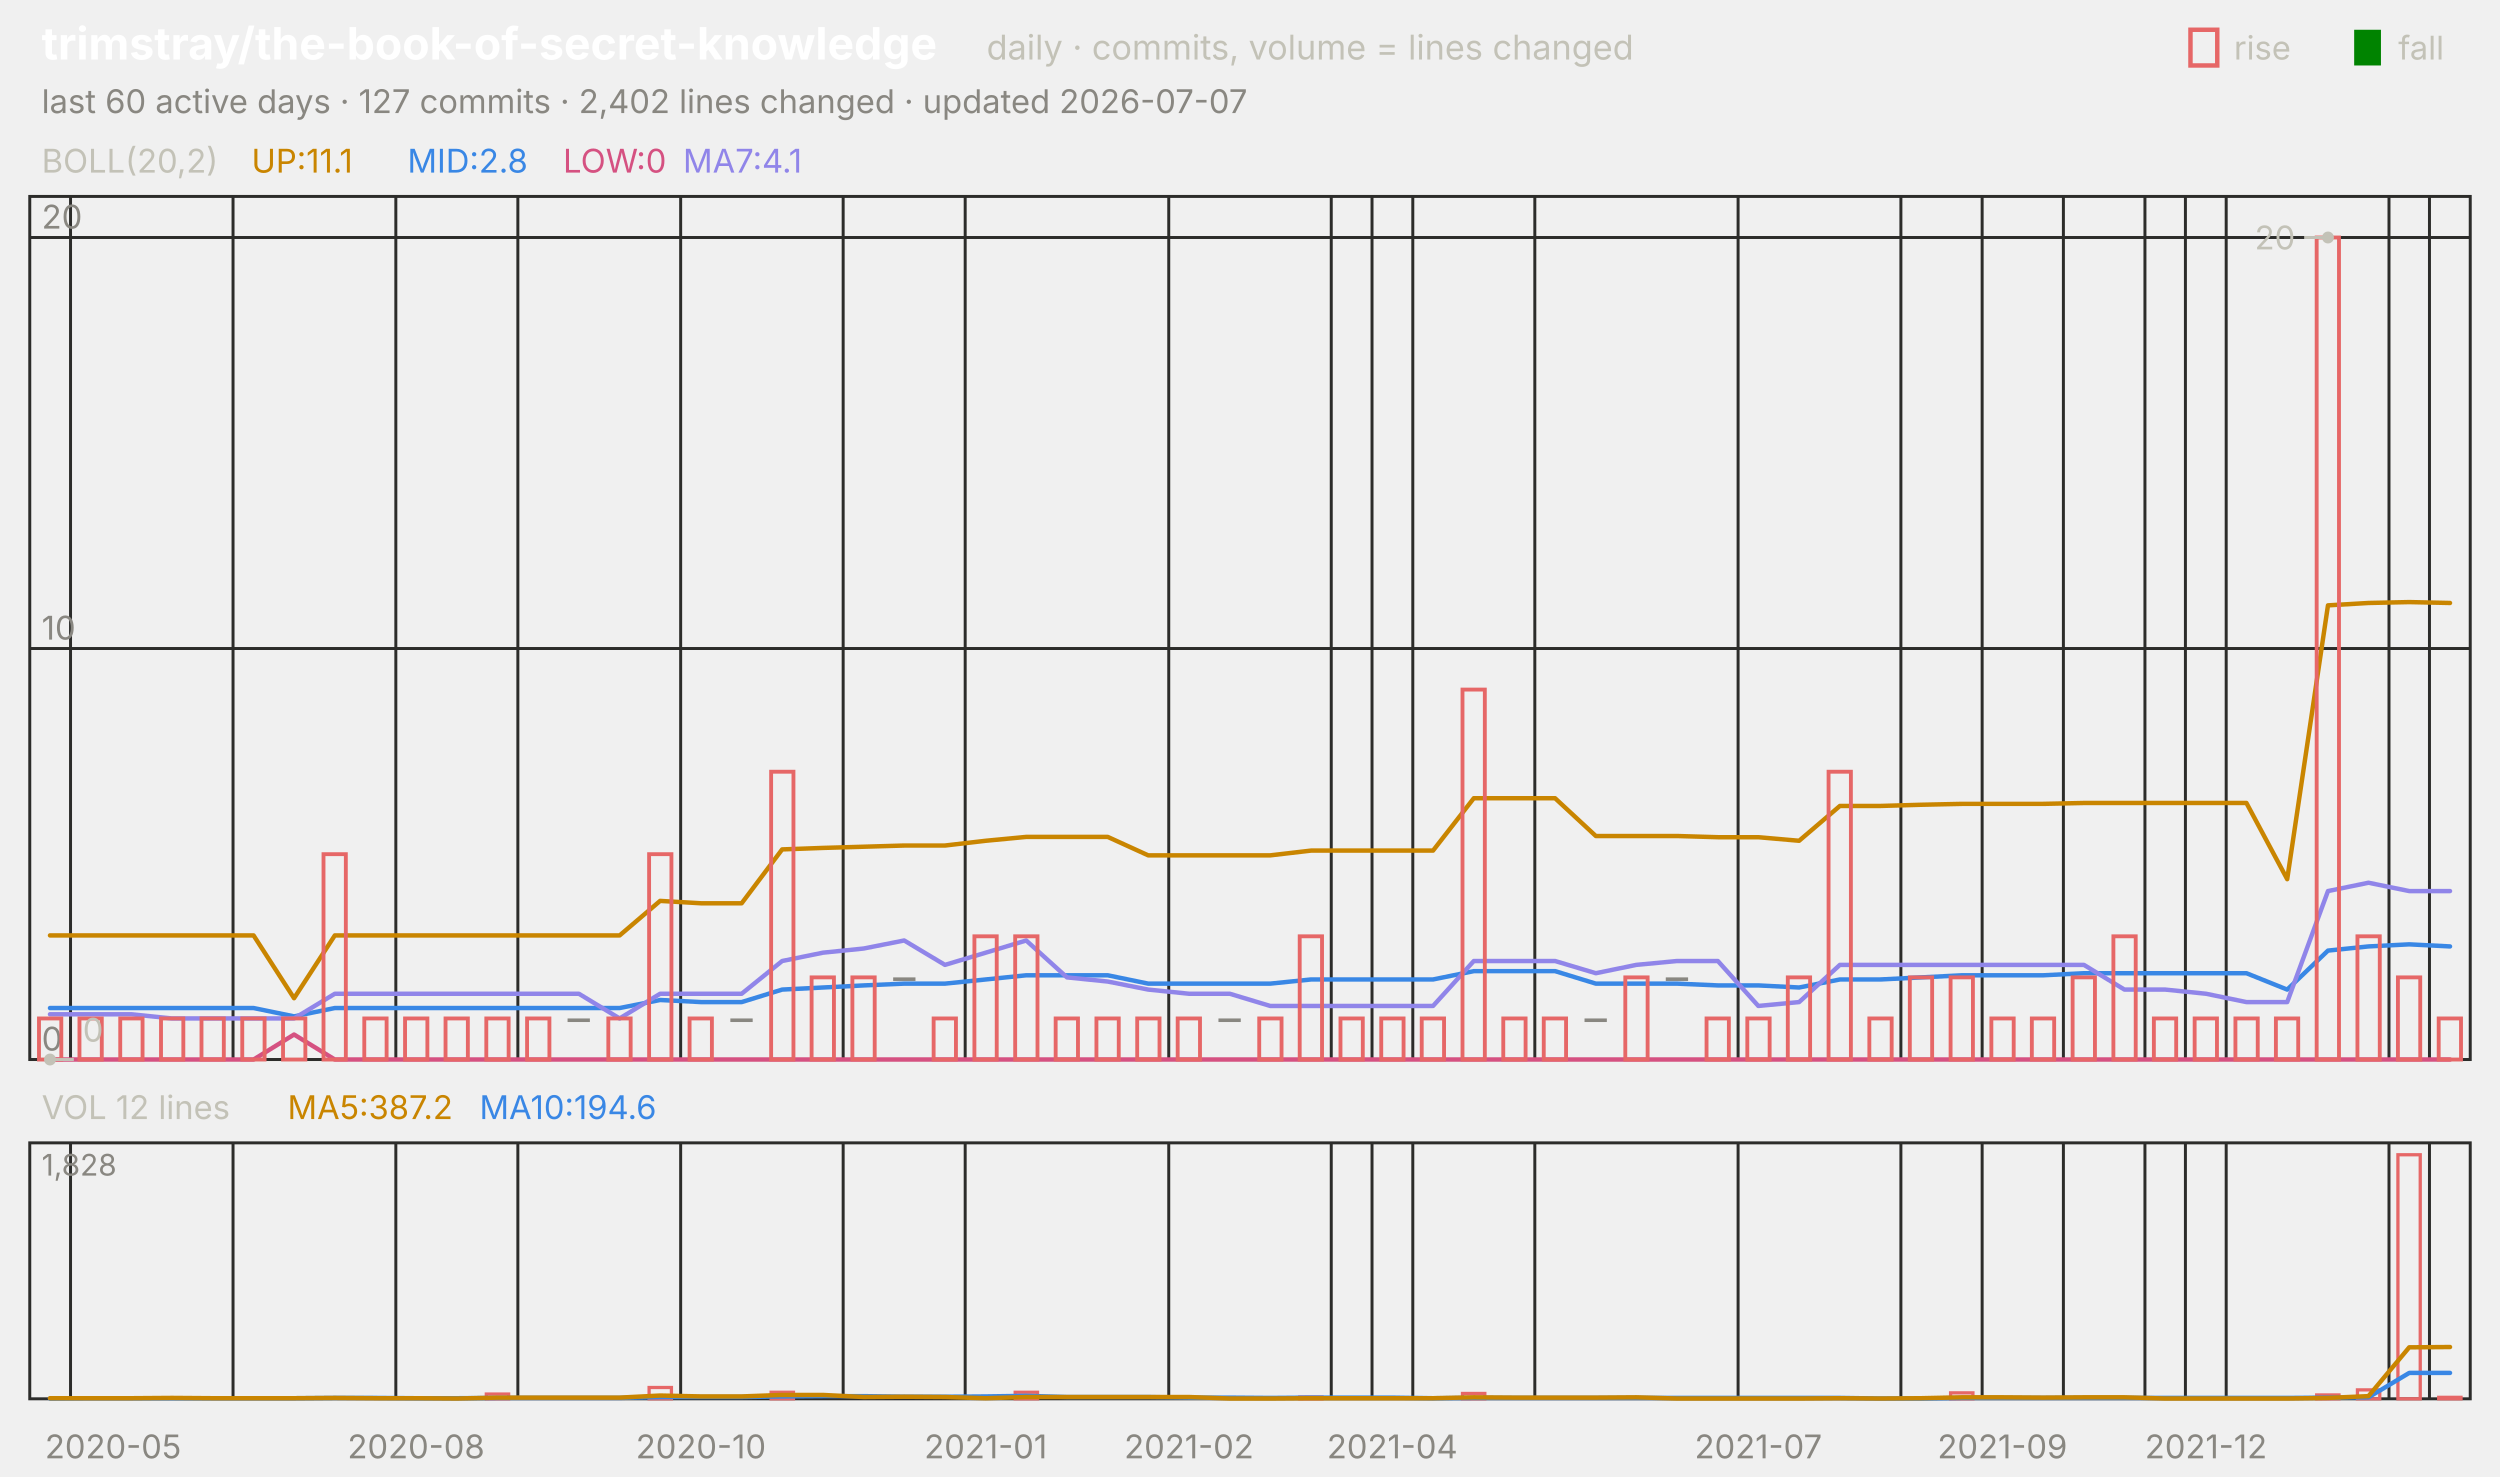
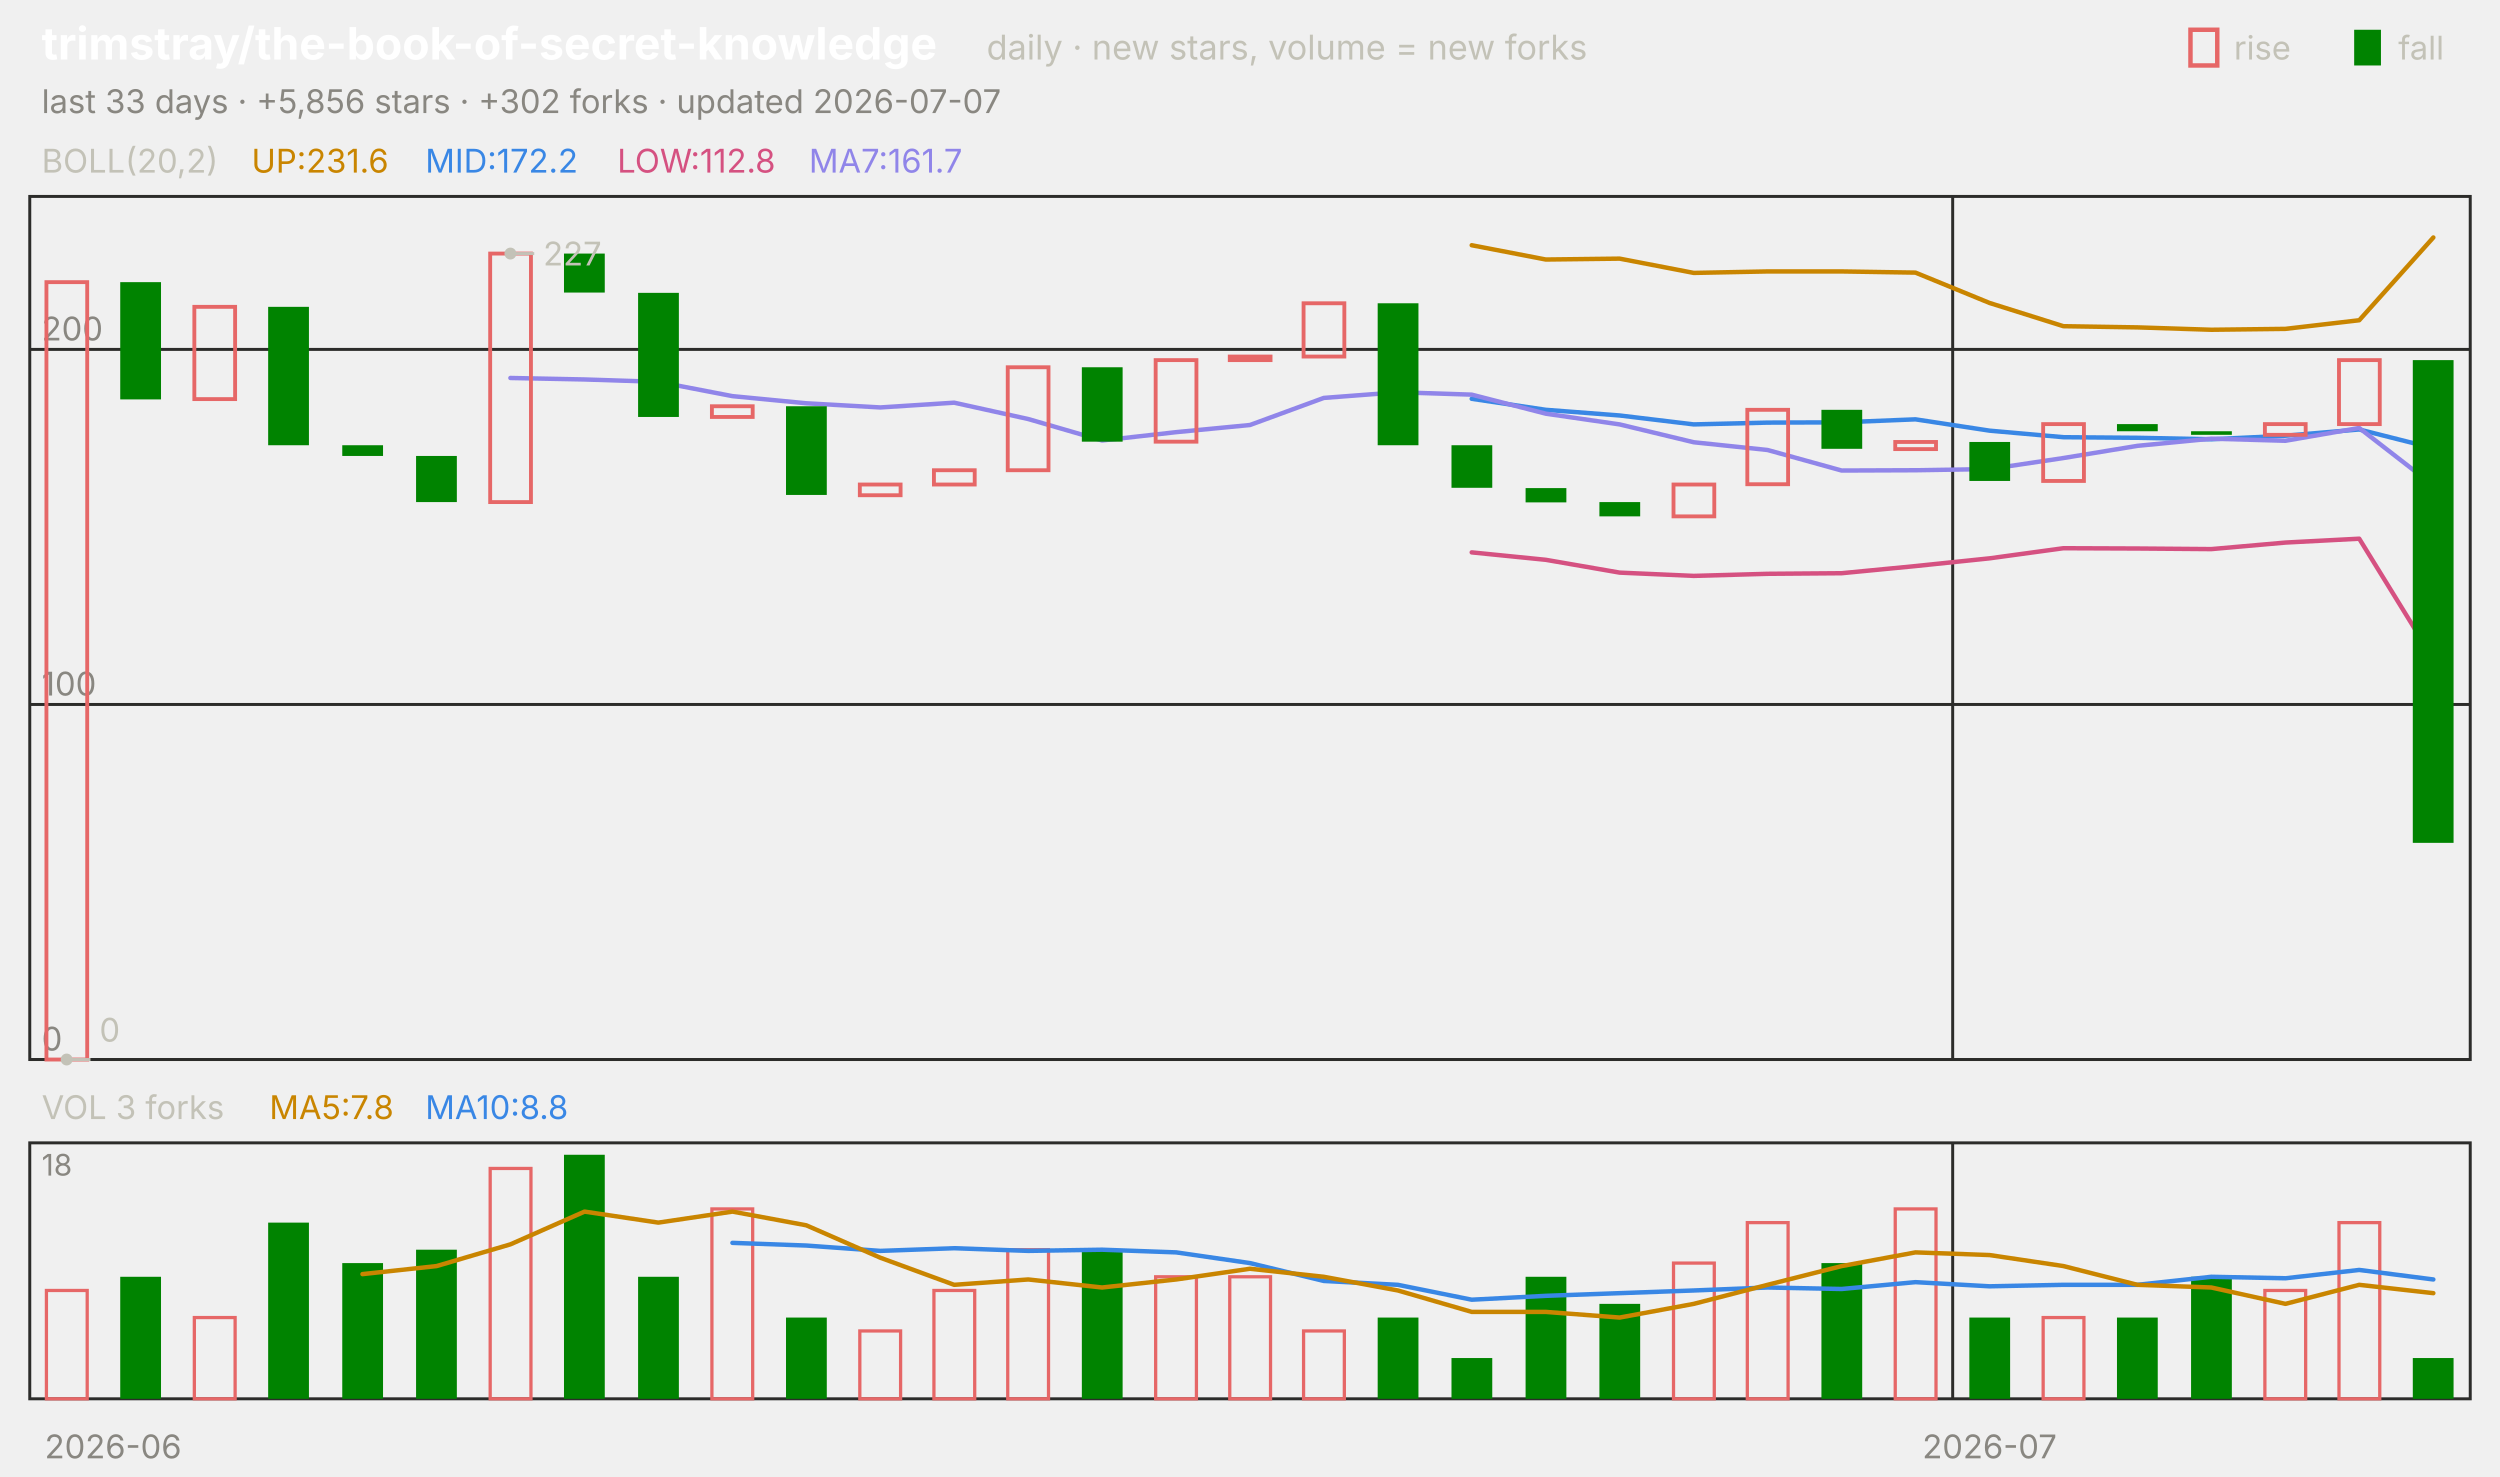
<svg xmlns="http://www.w3.org/2000/svg" viewBox="0 0 840 496" width="840" height="496" font-family="-apple-system,'Segoe UI',system-ui,sans-serif" role="img" aria-label="trimstray/the-book-of-secret-knowledge candlestick chart">
  <text x="14.0" y="20.0" font-size="15" fill="#ffffff" font-weight="650">trimstray/the-book-of-secret-knowledge</text>
-   <text x="331.5" y="20.0" font-size="11.5" fill="#c3c2b7">daily · commits, volume = lines changed</text>
+   <text x="331.5" y="20.0" font-size="11.5" fill="#c3c2b7">daily · new stars, volume = new forks</text>
  <text x="805.8" y="20.0" font-size="11.0" fill="#c3c2b7">fall</text>
  <rect x="791" y="10" width="9" height="12" fill="#008300" />
  <text x="750.6" y="20.0" font-size="11.0" fill="#c3c2b7">rise</text>
  <rect x="736" y="10" width="9" height="12" fill="none" stroke="#e66767" stroke-width="1.5" />
-   <text x="14.0" y="38.0" font-size="11.0" fill="#898781">last 60 active days · 127 commits · 2,402 lines changed · updated 2026-07-07</text>
+   <text x="14.0" y="38.0" font-size="11.0" fill="#898781">last 33 days · +5,856 stars · +302 forks · updated 2026-07-07</text>
  <rect x="10" y="66" width="820" height="290" fill="none" stroke="#2c2c2a" />
  <rect x="10" y="384" width="820" height="86" fill="none" stroke="#2c2c2a" />
-   <text x="38.0" y="490.0" font-size="11.0" fill="#898781" text-anchor="middle">2020-05</text>
-   <line x1="23.7" y1="66.0" x2="23.7" y2="356.0" stroke="#2c2c2a" stroke-width="1.0" />
-   <line x1="23.7" y1="384.0" x2="23.7" y2="470.0" stroke="#2c2c2a" stroke-width="1.0" />
-   <line x1="78.3" y1="66.0" x2="78.3" y2="356.0" stroke="#2c2c2a" stroke-width="1.0" />
-   <line x1="78.3" y1="384.0" x2="78.3" y2="470.0" stroke="#2c2c2a" stroke-width="1.0" />
-   <line x1="133.0" y1="66.0" x2="133.0" y2="356.0" stroke="#2c2c2a" stroke-width="1.0" />
-   <line x1="133.0" y1="384.0" x2="133.0" y2="470.0" stroke="#2c2c2a" stroke-width="1.0" />
-   <text x="139.8" y="490.0" font-size="11.0" fill="#898781" text-anchor="middle">2020-08</text>
-   <line x1="174.0" y1="66.0" x2="174.0" y2="356.0" stroke="#2c2c2a" stroke-width="1.0" />
-   <line x1="174.0" y1="384.0" x2="174.0" y2="470.0" stroke="#2c2c2a" stroke-width="1.0" />
-   <line x1="228.7" y1="66.0" x2="228.7" y2="356.0" stroke="#2c2c2a" stroke-width="1.0" />
-   <line x1="228.7" y1="384.0" x2="228.7" y2="470.0" stroke="#2c2c2a" stroke-width="1.0" />
-   <text x="235.5" y="490.0" font-size="11.0" fill="#898781" text-anchor="middle">2020-10</text>
-   <line x1="283.3" y1="66.0" x2="283.3" y2="356.0" stroke="#2c2c2a" stroke-width="1.0" />
-   <line x1="283.3" y1="384.0" x2="283.3" y2="470.0" stroke="#2c2c2a" stroke-width="1.0" />
-   <line x1="324.3" y1="66.0" x2="324.3" y2="356.0" stroke="#2c2c2a" stroke-width="1.0" />
-   <line x1="324.3" y1="384.0" x2="324.3" y2="470.0" stroke="#2c2c2a" stroke-width="1.0" />
-   <text x="331.2" y="490.0" font-size="11.0" fill="#898781" text-anchor="middle">2021-01</text>
-   <line x1="392.7" y1="66.0" x2="392.7" y2="356.0" stroke="#2c2c2a" stroke-width="1.0" />
-   <line x1="392.7" y1="384.0" x2="392.7" y2="470.0" stroke="#2c2c2a" stroke-width="1.0" />
-   <text x="399.5" y="490.0" font-size="11.0" fill="#898781" text-anchor="middle">2021-02</text>
-   <line x1="447.3" y1="66.0" x2="447.3" y2="356.0" stroke="#2c2c2a" stroke-width="1.0" />
-   <line x1="447.3" y1="384.0" x2="447.3" y2="470.0" stroke="#2c2c2a" stroke-width="1.0" />
-   <line x1="461.0" y1="66.0" x2="461.0" y2="356.0" stroke="#2c2c2a" stroke-width="1.0" />
-   <line x1="461.0" y1="384.0" x2="461.0" y2="470.0" stroke="#2c2c2a" stroke-width="1.0" />
-   <text x="467.8" y="490.0" font-size="11.0" fill="#898781" text-anchor="middle">2021-04</text>
-   <line x1="474.7" y1="66.0" x2="474.7" y2="356.0" stroke="#2c2c2a" stroke-width="1.0" />
-   <line x1="474.7" y1="384.0" x2="474.7" y2="470.0" stroke="#2c2c2a" stroke-width="1.0" />
-   <line x1="515.7" y1="66.0" x2="515.7" y2="356.0" stroke="#2c2c2a" stroke-width="1.0" />
-   <line x1="515.7" y1="384.0" x2="515.7" y2="470.0" stroke="#2c2c2a" stroke-width="1.0" />
-   <line x1="584.0" y1="66.0" x2="584.0" y2="356.0" stroke="#2c2c2a" stroke-width="1.0" />
-   <line x1="584.0" y1="384.0" x2="584.0" y2="470.0" stroke="#2c2c2a" stroke-width="1.0" />
-   <text x="590.8" y="490.0" font-size="11.0" fill="#898781" text-anchor="middle">2021-07</text>
-   <line x1="638.7" y1="66.0" x2="638.7" y2="356.0" stroke="#2c2c2a" stroke-width="1.0" />
-   <line x1="638.7" y1="384.0" x2="638.7" y2="470.0" stroke="#2c2c2a" stroke-width="1.0" />
-   <line x1="666.0" y1="66.0" x2="666.0" y2="356.0" stroke="#2c2c2a" stroke-width="1.0" />
-   <line x1="666.0" y1="384.0" x2="666.0" y2="470.0" stroke="#2c2c2a" stroke-width="1.0" />
-   <text x="672.8" y="490.0" font-size="11.0" fill="#898781" text-anchor="middle">2021-09</text>
-   <line x1="693.3" y1="66.0" x2="693.3" y2="356.0" stroke="#2c2c2a" stroke-width="1.0" />
-   <line x1="693.3" y1="384.0" x2="693.3" y2="470.0" stroke="#2c2c2a" stroke-width="1.0" />
-   <line x1="720.7" y1="66.0" x2="720.7" y2="356.0" stroke="#2c2c2a" stroke-width="1.0" />
-   <line x1="720.7" y1="384.0" x2="720.7" y2="470.0" stroke="#2c2c2a" stroke-width="1.0" />
-   <line x1="734.3" y1="66.0" x2="734.3" y2="356.0" stroke="#2c2c2a" stroke-width="1.0" />
-   <line x1="734.3" y1="384.0" x2="734.3" y2="470.0" stroke="#2c2c2a" stroke-width="1.0" />
-   <text x="741.2" y="490.0" font-size="11.0" fill="#898781" text-anchor="middle">2021-12</text>
-   <line x1="748.0" y1="66.0" x2="748.0" y2="356.0" stroke="#2c2c2a" stroke-width="1.0" />
-   <line x1="748.0" y1="384.0" x2="748.0" y2="470.0" stroke="#2c2c2a" stroke-width="1.0" />
-   <line x1="802.7" y1="66.0" x2="802.7" y2="356.0" stroke="#2c2c2a" stroke-width="1.0" />
-   <line x1="802.7" y1="384.0" x2="802.7" y2="470.0" stroke="#2c2c2a" stroke-width="1.0" />
-   <line x1="816.3" y1="66.0" x2="816.3" y2="356.0" stroke="#2c2c2a" stroke-width="1.0" />
-   <line x1="816.3" y1="384.0" x2="816.3" y2="470.0" stroke="#2c2c2a" stroke-width="1.0" />
+   <text x="38.0" y="490.0" font-size="11.0" fill="#898781" text-anchor="middle">2026-06</text>
+   <line x1="656.1" y1="66.0" x2="656.1" y2="356.0" stroke="#2c2c2a" stroke-width="1.0" />
+   <line x1="656.1" y1="384.0" x2="656.1" y2="470.0" stroke="#2c2c2a" stroke-width="1.0" />
+   <text x="668.5" y="490.0" font-size="11.0" fill="#898781" text-anchor="middle">2026-07</text>
  <text x="14.0" y="58.0" font-size="11.0" fill="#c3c2b7">BOLL(20,2)</text>
-   <text x="84.5" y="58.0" font-size="11.0" fill="#c98500">UP:11.1</text>
-   <text x="136.9" y="58.0" font-size="11.0" fill="#3987e5">MID:2.8</text>
-   <text x="189.2" y="58.0" font-size="11.0" fill="#d55181">LOW:0</text>
-   <text x="229.5" y="58.0" font-size="11.0" fill="#9085e9">MA7:4.1</text>
+   <text x="84.5" y="58.0" font-size="11.0" fill="#c98500">UP:231.6</text>
+   <text x="142.9" y="58.0" font-size="11.0" fill="#3987e5">MID:172.2</text>
+   <text x="207.4" y="58.0" font-size="11.0" fill="#d55181">LOW:112.8</text>
+   <text x="271.8" y="58.0" font-size="11.0" fill="#9085e9">MA7:161.7</text>
  <line x1="10.0" y1="356.0" x2="830.0" y2="356.0" stroke="#2c2c2a" stroke-width="1.0" />
  <text x="14.0" y="353.0" font-size="11.0" fill="#898781">0</text>
-   <line x1="10.0" y1="217.9" x2="830.0" y2="217.9" stroke="#2c2c2a" stroke-width="1.0" />
-   <text x="14.0" y="214.9" font-size="11.0" fill="#898781">10</text>
-   <line x1="10.0" y1="79.8" x2="830.0" y2="79.8" stroke="#2c2c2a" stroke-width="1.0" />
-   <text x="14.0" y="76.8" font-size="11.0" fill="#898781">20</text>
-   <polyline points="16.8,314.3 30.5,314.3 44.2,314.3 57.8,314.3 71.5,314.3 85.2,314.3 98.8,335.4 112.5,314.3 126.2,314.3 139.8,314.3 153.5,314.3 167.2,314.3 180.8,314.3 194.5,314.3 208.2,314.3 221.8,302.7 235.5,303.5 249.2,303.5 262.8,285.4 276.5,284.9 290.2,284.5 303.8,284.1 317.5,284.1 331.2,282.5 344.8,281.2 358.5,281.2 372.2,281.2 385.8,287.4 399.5,287.4 413.2,287.4 426.8,287.4 440.5,285.8 454.2,285.8 467.8,285.8 481.5,285.8 495.2,268.2 508.8,268.2 522.5,268.2 536.2,280.9 549.8,280.9 563.5,280.9 577.2,281.3 590.8,281.3 604.5,282.5 618.2,270.8 631.8,270.8 645.5,270.4 659.2,270.1 672.8,270.1 686.5,270.1 700.2,269.8 713.8,269.8 727.5,269.8 741.2,269.8 754.8,269.8 768.5,295.4 782.2,203.4 795.8,202.6 809.5,202.3 823.2,202.6" fill="none" stroke="#c98500" stroke-width="1.5" stroke-linejoin="round" stroke-linecap="round" />
-   <polyline points="16.8,338.7 30.5,338.7 44.2,338.7 57.8,338.7 71.5,338.7 85.2,338.7 98.8,341.5 112.5,338.7 126.2,338.7 139.8,338.7 153.5,338.7 167.2,338.7 180.8,338.7 194.5,338.7 208.2,338.7 221.8,336.0 235.5,336.7 249.2,336.7 262.8,332.5 276.5,331.8 290.2,331.1 303.8,330.5 317.5,330.5 331.2,329.1 344.8,327.7 358.5,327.7 372.2,327.7 385.8,330.5 399.5,330.5 413.2,330.5 426.8,330.5 440.5,329.1 454.2,329.1 467.8,329.1 481.5,329.1 495.2,326.3 508.8,326.3 522.5,326.3 536.2,330.5 549.8,330.5 563.5,330.5 577.2,331.1 590.8,331.1 604.5,331.8 618.2,329.1 631.8,329.1 645.5,328.4 659.2,327.7 672.8,327.7 686.5,327.7 700.2,327.0 713.8,327.0 727.5,327.0 741.2,327.0 754.8,327.0 768.5,332.5 782.2,319.4 795.8,318.0 809.5,317.3 823.2,318.0" fill="none" stroke="#3987e5" stroke-width="1.5" stroke-linejoin="round" stroke-linecap="round" />
-   <polyline points="16.8,356.0 30.5,356.0 44.2,356.0 57.8,356.0 71.5,356.0 85.2,356.0 98.8,347.6 112.5,356.0 126.2,356.0 139.8,356.0 153.5,356.0 167.2,356.0 180.8,356.0 194.5,356.0 208.2,356.0 221.8,356.0 235.5,356.0 249.2,356.0 262.8,356.0 276.5,356.0 290.2,356.0 303.8,356.0 317.5,356.0 331.2,356.0 344.8,356.0 358.5,356.0 372.2,356.0 385.8,356.0 399.5,356.0 413.2,356.0 426.8,356.0 440.5,356.0 454.2,356.0 467.8,356.0 481.5,356.0 495.2,356.0 508.8,356.0 522.5,356.0 536.2,356.0 549.8,356.0 563.5,356.0 577.2,356.0 590.8,356.0 604.5,356.0 618.2,356.0 631.8,356.0 645.5,356.0 659.2,356.0 672.8,356.0 686.5,356.0 700.2,356.0 713.8,356.0 727.5,356.0 741.2,356.0 754.8,356.0 768.5,356.0 782.2,356.0 795.8,356.0 809.5,356.0 823.2,356.0" fill="none" stroke="#d55181" stroke-width="1.5" stroke-linejoin="round" stroke-linecap="round" />
-   <polyline points="16.8,340.8 30.5,340.8 44.2,340.8 57.8,342.2 71.5,342.2 85.2,342.2 98.8,342.2 112.5,333.9 126.2,333.9 139.8,333.9 153.5,333.9 167.2,333.9 180.8,333.9 194.5,333.9 208.2,342.2 221.8,333.9 235.5,333.9 249.2,333.9 262.8,322.9 276.5,320.1 290.2,318.7 303.8,316.0 317.5,324.2 331.2,320.1 344.8,316.0 358.5,328.4 372.2,329.8 385.8,332.5 399.5,333.9 413.2,333.9 426.8,338.0 440.5,338.0 454.2,338.0 467.8,338.0 481.5,338.0 495.2,322.9 508.8,322.9 522.5,322.9 536.2,327.0 549.8,324.2 563.5,322.9 577.2,322.9 590.8,338.0 604.5,336.7 618.2,324.2 631.8,324.2 645.5,324.2 659.2,324.2 672.8,324.2 686.5,324.2 700.2,324.2 713.8,332.5 727.5,332.5 741.2,333.9 754.8,336.7 768.5,336.7 782.2,299.4 795.8,296.6 809.5,299.4 823.2,299.4" fill="none" stroke="#9085e9" stroke-width="1.5" stroke-linejoin="round" stroke-linecap="round" />
-   <rect x="13.1" y="342.2" width="7.5" height="13.8" fill="none" stroke="#e66767" stroke-width="1.3" />
-   <rect x="26.7" y="342.2" width="7.5" height="13.8" fill="none" stroke="#e66767" stroke-width="1.3" />
-   <rect x="40.4" y="342.2" width="7.5" height="13.8" fill="none" stroke="#e66767" stroke-width="1.3" />
-   <rect x="54.1" y="342.2" width="7.5" height="13.8" fill="none" stroke="#e66767" stroke-width="1.3" />
-   <rect x="67.7" y="342.2" width="7.5" height="13.8" fill="none" stroke="#e66767" stroke-width="1.3" />
-   <rect x="81.4" y="342.2" width="7.5" height="13.8" fill="none" stroke="#e66767" stroke-width="1.3" />
-   <rect x="95.1" y="342.2" width="7.5" height="13.8" fill="none" stroke="#e66767" stroke-width="1.3" />
-   <rect x="108.7" y="287.0" width="7.5" height="69.0" fill="none" stroke="#e66767" stroke-width="1.3" />
-   <rect x="122.4" y="342.2" width="7.5" height="13.8" fill="none" stroke="#e66767" stroke-width="1.3" />
-   <rect x="136.1" y="342.2" width="7.5" height="13.8" fill="none" stroke="#e66767" stroke-width="1.3" />
-   <rect x="149.7" y="342.2" width="7.5" height="13.8" fill="none" stroke="#e66767" stroke-width="1.3" />
-   <rect x="163.4" y="342.2" width="7.5" height="13.8" fill="none" stroke="#e66767" stroke-width="1.3" />
-   <rect x="177.1" y="342.2" width="7.5" height="13.8" fill="none" stroke="#e66767" stroke-width="1.3" />
-   <rect x="190.7" y="342.2" width="7.5" height="1.2" fill="#898781" />
-   <rect x="204.4" y="342.2" width="7.5" height="13.8" fill="none" stroke="#e66767" stroke-width="1.3" />
-   <rect x="218.1" y="287.0" width="7.5" height="69.0" fill="none" stroke="#e66767" stroke-width="1.3" />
-   <rect x="231.7" y="342.2" width="7.5" height="13.8" fill="none" stroke="#e66767" stroke-width="1.3" />
-   <rect x="245.4" y="342.2" width="7.5" height="1.2" fill="#898781" />
-   <rect x="259.1" y="259.3" width="7.5" height="96.7" fill="none" stroke="#e66767" stroke-width="1.3" />
-   <rect x="272.7" y="328.4" width="7.5" height="27.6" fill="none" stroke="#e66767" stroke-width="1.3" />
-   <rect x="286.4" y="328.4" width="7.5" height="27.6" fill="none" stroke="#e66767" stroke-width="1.3" />
-   <rect x="300.1" y="328.4" width="7.5" height="1.2" fill="#898781" />
-   <rect x="313.7" y="342.2" width="7.5" height="13.8" fill="none" stroke="#e66767" stroke-width="1.3" />
-   <rect x="327.4" y="314.6" width="7.5" height="41.4" fill="none" stroke="#e66767" stroke-width="1.3" />
-   <rect x="341.1" y="314.6" width="7.5" height="41.4" fill="none" stroke="#e66767" stroke-width="1.3" />
-   <rect x="354.7" y="342.2" width="7.5" height="13.8" fill="none" stroke="#e66767" stroke-width="1.3" />
-   <rect x="368.4" y="342.2" width="7.5" height="13.8" fill="none" stroke="#e66767" stroke-width="1.3" />
-   <rect x="382.1" y="342.2" width="7.5" height="13.8" fill="none" stroke="#e66767" stroke-width="1.3" />
-   <rect x="395.7" y="342.2" width="7.5" height="13.8" fill="none" stroke="#e66767" stroke-width="1.3" />
-   <rect x="409.4" y="342.2" width="7.5" height="1.2" fill="#898781" />
-   <rect x="423.1" y="342.2" width="7.5" height="13.8" fill="none" stroke="#e66767" stroke-width="1.3" />
-   <rect x="436.7" y="314.6" width="7.5" height="41.4" fill="none" stroke="#e66767" stroke-width="1.3" />
-   <rect x="450.4" y="342.2" width="7.5" height="13.8" fill="none" stroke="#e66767" stroke-width="1.3" />
-   <rect x="464.1" y="342.2" width="7.5" height="13.8" fill="none" stroke="#e66767" stroke-width="1.3" />
-   <rect x="477.7" y="342.2" width="7.5" height="13.8" fill="none" stroke="#e66767" stroke-width="1.3" />
-   <rect x="491.4" y="231.7" width="7.5" height="124.3" fill="none" stroke="#e66767" stroke-width="1.3" />
-   <rect x="505.1" y="342.2" width="7.5" height="13.8" fill="none" stroke="#e66767" stroke-width="1.3" />
-   <rect x="518.7" y="342.2" width="7.5" height="13.8" fill="none" stroke="#e66767" stroke-width="1.3" />
-   <rect x="532.4" y="342.2" width="7.5" height="1.2" fill="#898781" />
-   <rect x="546.1" y="328.4" width="7.5" height="27.6" fill="none" stroke="#e66767" stroke-width="1.3" />
-   <rect x="559.7" y="328.4" width="7.5" height="1.2" fill="#898781" />
-   <rect x="573.4" y="342.2" width="7.5" height="13.8" fill="none" stroke="#e66767" stroke-width="1.3" />
-   <rect x="587.1" y="342.2" width="7.5" height="13.8" fill="none" stroke="#e66767" stroke-width="1.3" />
-   <rect x="600.7" y="328.4" width="7.5" height="27.6" fill="none" stroke="#e66767" stroke-width="1.3" />
-   <rect x="614.4" y="259.3" width="7.5" height="96.7" fill="none" stroke="#e66767" stroke-width="1.3" />
-   <rect x="628.1" y="342.2" width="7.5" height="13.8" fill="none" stroke="#e66767" stroke-width="1.3" />
-   <rect x="641.7" y="328.4" width="7.5" height="27.6" fill="none" stroke="#e66767" stroke-width="1.3" />
-   <rect x="655.4" y="328.4" width="7.5" height="27.6" fill="none" stroke="#e66767" stroke-width="1.3" />
-   <rect x="669.1" y="342.2" width="7.5" height="13.8" fill="none" stroke="#e66767" stroke-width="1.3" />
-   <rect x="682.7" y="342.2" width="7.5" height="13.8" fill="none" stroke="#e66767" stroke-width="1.3" />
-   <rect x="696.4" y="328.4" width="7.5" height="27.6" fill="none" stroke="#e66767" stroke-width="1.3" />
-   <rect x="710.1" y="314.6" width="7.5" height="41.4" fill="none" stroke="#e66767" stroke-width="1.3" />
-   <rect x="723.7" y="342.2" width="7.5" height="13.8" fill="none" stroke="#e66767" stroke-width="1.3" />
-   <rect x="737.4" y="342.2" width="7.5" height="13.8" fill="none" stroke="#e66767" stroke-width="1.3" />
-   <rect x="751.1" y="342.2" width="7.5" height="13.8" fill="none" stroke="#e66767" stroke-width="1.3" />
-   <rect x="764.7" y="342.2" width="7.5" height="13.8" fill="none" stroke="#e66767" stroke-width="1.3" />
-   <rect x="778.4" y="79.8" width="7.5" height="276.2" fill="none" stroke="#e66767" stroke-width="1.3" />
-   <rect x="792.1" y="314.6" width="7.5" height="41.4" fill="none" stroke="#e66767" stroke-width="1.3" />
-   <rect x="805.7" y="328.4" width="7.5" height="27.6" fill="none" stroke="#e66767" stroke-width="1.3" />
-   <rect x="819.4" y="342.2" width="7.5" height="13.8" fill="none" stroke="#e66767" stroke-width="1.3" />
-   <circle cx="782.2" cy="79.8" r="2" fill="#c3c2b7" />
-   <line x1="782.2" y1="79.8" x2="774.2" y2="79.8" stroke="#c3c2b7" stroke-width="1.0" />
-   <text x="771.2" y="83.8" font-size="11.0" fill="#c3c2b7" text-anchor="end">20</text>
-   <circle cx="16.8" cy="356.0" r="2" fill="#c3c2b7" />
-   <line x1="16.8" y1="356.0" x2="24.8" y2="356.0" stroke="#c3c2b7" stroke-width="1.0" />
-   <text x="27.8" y="350.0" font-size="11.0" fill="#c3c2b7">0</text>
-   <text x="14.0" y="376.0" font-size="11.0" fill="#c3c2b7">VOL 12 lines</text>
-   <text x="96.6" y="376.0" font-size="11.0" fill="#c98500">MA5:387.2</text>
-   <text x="161.1" y="376.0" font-size="11.0" fill="#3987e5">MA10:194.6</text>
-   <text x="14.0" y="395.0" font-size="10" fill="#898781">1,828</text>
-   <rect x="163.4" y="468.4" width="7.5" height="1.6" fill="none" stroke="#e66767" stroke-width="1.1" />
-   <rect x="218.1" y="466.2" width="7.5" height="3.8" fill="none" stroke="#e66767" stroke-width="1.1" />
-   <rect x="259.1" y="467.8" width="7.5" height="2.2" fill="none" stroke="#e66767" stroke-width="1.1" />
-   <rect x="341.1" y="467.8" width="7.5" height="2.2" fill="none" stroke="#e66767" stroke-width="1.1" />
-   <rect x="436.7" y="469.4" width="7.5" height="0.6" fill="none" stroke="#e66767" stroke-width="1.1" />
-   <rect x="491.4" y="468.2" width="7.5" height="1.8" fill="none" stroke="#e66767" stroke-width="1.1" />
-   <rect x="655.4" y="468.0" width="7.5" height="2.0" fill="none" stroke="#e66767" stroke-width="1.1" />
-   <rect x="778.4" y="468.7" width="7.5" height="1.3" fill="none" stroke="#e66767" stroke-width="1.1" />
-   <rect x="792.1" y="467.0" width="7.5" height="3.0" fill="none" stroke="#e66767" stroke-width="1.1" />
-   <rect x="805.7" y="388.0" width="7.5" height="82.0" fill="none" stroke="#e66767" stroke-width="1.1" />
-   <rect x="819.4" y="469.5" width="7.5" height="0.5" fill="none" stroke="#e66767" stroke-width="1.1" />
-   <polyline points="16.8,469.9 30.5,469.8 44.2,469.8 57.8,469.8 71.5,469.8 85.2,469.8 98.8,469.8 112.5,469.7 126.2,469.7 139.8,469.8 153.5,469.8 167.2,469.7 180.8,469.7 194.5,469.7 208.2,469.7 221.8,469.4 235.5,469.4 249.2,469.4 262.8,469.2 276.5,469.1 290.2,469.1 303.8,469.3 317.5,469.3 331.2,469.2 344.8,469.0 358.5,469.4 372.2,469.4 385.8,469.4 399.5,469.6 413.2,469.6 426.8,469.7 440.5,469.6 454.2,469.6 467.8,469.6 481.5,469.8 495.2,469.7 508.8,469.7 522.5,469.7 536.2,469.7 549.8,469.7 563.5,469.7 577.2,469.7 590.8,469.7 604.5,469.7 618.2,469.7 631.8,469.9 645.5,469.9 659.2,469.7 672.8,469.7 686.5,469.7 700.2,469.7 713.8,469.7 727.5,469.7 741.2,469.7 754.8,469.7 768.5,469.7 782.2,469.6 795.8,469.5 809.5,461.3 823.2,461.3" fill="none" stroke="#3987e5" stroke-width="1.5" stroke-linejoin="round" stroke-linecap="round" />
-   <polyline points="16.8,469.8 30.5,469.8 44.2,469.8 57.8,469.7 71.5,469.8 85.2,469.8 98.8,469.8 112.5,469.7 126.2,469.8 139.8,469.8 153.5,469.9 167.2,469.6 180.8,469.6 194.5,469.6 208.2,469.6 221.8,468.9 235.5,469.2 249.2,469.2 262.8,468.7 276.5,468.7 290.2,469.4 303.8,469.3 317.5,469.4 331.2,469.8 344.8,469.4 358.5,469.4 372.2,469.4 385.8,469.4 399.5,469.4 413.2,469.9 426.8,469.9 440.5,469.8 454.2,469.8 467.8,469.8 481.5,469.8 495.2,469.5 508.8,469.6 522.5,469.6 536.2,469.6 549.8,469.5 563.5,469.9 577.2,469.9 590.8,469.9 604.5,469.9 618.2,469.8 631.8,469.9 645.5,469.8 659.2,469.5 672.8,469.5 686.5,469.6 700.2,469.5 713.8,469.5 727.5,469.9 741.2,469.9 754.8,469.9 768.5,469.9 782.2,469.7 795.8,469.1 809.5,452.7 823.2,452.6" fill="none" stroke="#c98500" stroke-width="1.5" stroke-linejoin="round" stroke-linecap="round" />
+   <line x1="10.0" y1="236.7" x2="830.0" y2="236.7" stroke="#2c2c2a" stroke-width="1.0" />
+   <text x="14.0" y="233.7" font-size="11.0" fill="#898781">100</text>
+   <line x1="10.0" y1="117.4" x2="830.0" y2="117.4" stroke="#2c2c2a" stroke-width="1.0" />
+   <text x="14.0" y="114.4" font-size="11.0" fill="#898781">200</text>
+   <polyline points="494.5,82.4 519.4,87.2 544.2,86.9 569.1,91.7 593.9,91.2 618.8,91.2 643.6,91.6 668.5,101.8 693.3,109.6 718.2,110.0 743.0,110.8 767.9,110.5 792.7,107.6 817.6,79.8" fill="none" stroke="#c98500" stroke-width="1.5" stroke-linejoin="round" stroke-linecap="round" />
+   <polyline points="494.5,134.0 519.4,137.7 544.2,139.6 569.1,142.6 593.9,142.0 618.8,141.9 643.6,140.9 668.5,144.7 693.3,146.9 718.2,147.1 743.0,147.6 767.9,146.4 792.7,144.3 817.6,150.6" fill="none" stroke="#3987e5" stroke-width="1.5" stroke-linejoin="round" stroke-linecap="round" />
+   <polyline points="494.5,185.6 519.4,188.1 544.2,192.4 569.1,193.5 593.9,192.8 618.8,192.6 643.6,190.2 668.5,187.6 693.3,184.2 718.2,184.3 743.0,184.5 767.9,182.3 792.7,181.0 817.6,221.4" fill="none" stroke="#d55181" stroke-width="1.5" stroke-linejoin="round" stroke-linecap="round" />
+   <polyline points="171.5,127.0 196.4,127.5 221.2,128.3 246.1,133.1 270.9,135.5 295.8,136.9 320.6,135.3 345.5,140.8 370.3,148.0 395.2,145.2 420.0,142.8 444.8,133.7 469.7,131.8 494.5,132.6 519.4,139.0 544.2,142.6 569.1,148.6 593.9,151.2 618.8,158.1 643.6,158.0 668.5,157.6 693.3,153.9 718.2,149.8 743.0,147.4 767.9,148.1 792.7,143.8 817.6,163.1" fill="none" stroke="#9085e9" stroke-width="1.5" stroke-linejoin="round" stroke-linecap="round" />
+   <rect x="15.6" y="94.8" width="13.7" height="261.2" fill="none" stroke="#e66767" stroke-width="1.3" />
+   <rect x="40.4" y="94.8" width="13.7" height="39.4" fill="#008300" />
+   <rect x="65.3" y="103.1" width="13.7" height="31.0" fill="none" stroke="#e66767" stroke-width="1.3" />
+   <rect x="90.1" y="103.1" width="13.7" height="46.5" fill="#008300" />
+   <rect x="115.0" y="149.6" width="13.7" height="3.6" fill="#008300" />
+   <rect x="139.8" y="153.2" width="13.7" height="15.5" fill="#008300" />
+   <rect x="164.7" y="85.2" width="13.7" height="83.5" fill="none" stroke="#e66767" stroke-width="1.3" />
+   <rect x="189.5" y="85.2" width="13.7" height="13.1" fill="#008300" />
+   <rect x="214.4" y="98.4" width="13.7" height="41.7" fill="#008300" />
+   <rect x="239.2" y="136.5" width="13.7" height="3.6" fill="none" stroke="#e66767" stroke-width="1.3" />
+   <rect x="264.1" y="136.5" width="13.7" height="29.8" fill="#008300" />
+   <rect x="288.9" y="162.8" width="13.7" height="3.6" fill="none" stroke="#e66767" stroke-width="1.3" />
+   <rect x="313.8" y="158.0" width="13.7" height="4.8" fill="none" stroke="#e66767" stroke-width="1.3" />
+   <rect x="338.6" y="123.4" width="13.7" height="34.6" fill="none" stroke="#e66767" stroke-width="1.3" />
+   <rect x="363.5" y="123.4" width="13.7" height="25.0" fill="#008300" />
+   <rect x="388.3" y="121.0" width="13.7" height="27.4" fill="none" stroke="#e66767" stroke-width="1.3" />
+   <rect x="413.2" y="119.8" width="13.7" height="1.2" fill="none" stroke="#e66767" stroke-width="1.3" />
+   <rect x="438.0" y="101.9" width="13.7" height="17.9" fill="none" stroke="#e66767" stroke-width="1.3" />
+   <rect x="462.9" y="101.9" width="13.7" height="47.7" fill="#008300" />
+   <rect x="487.7" y="149.6" width="13.7" height="14.3" fill="#008300" />
+   <rect x="512.6" y="164.0" width="13.7" height="4.8" fill="#008300" />
+   <rect x="537.4" y="168.7" width="13.7" height="4.8" fill="#008300" />
+   <rect x="562.3" y="162.8" width="13.7" height="10.7" fill="none" stroke="#e66767" stroke-width="1.3" />
+   <rect x="587.1" y="137.7" width="13.7" height="25.0" fill="none" stroke="#e66767" stroke-width="1.3" />
+   <rect x="612.0" y="137.7" width="13.7" height="13.1" fill="#008300" />
+   <rect x="636.8" y="148.5" width="13.7" height="2.4" fill="none" stroke="#e66767" stroke-width="1.3" />
+   <rect x="661.7" y="148.5" width="13.7" height="13.1" fill="#008300" />
+   <rect x="686.5" y="142.5" width="13.7" height="19.1" fill="none" stroke="#e66767" stroke-width="1.3" />
+   <rect x="711.3" y="142.5" width="13.7" height="2.4" fill="#008300" />
+   <rect x="736.2" y="144.9" width="13.7" height="1.2" fill="#008300" />
+   <rect x="761.0" y="142.5" width="13.7" height="3.6" fill="none" stroke="#e66767" stroke-width="1.3" />
+   <rect x="785.9" y="121.0" width="13.7" height="21.5" fill="none" stroke="#e66767" stroke-width="1.3" />
+   <rect x="810.7" y="121.0" width="13.7" height="162.2" fill="#008300" />
+   <circle cx="171.5" cy="85.2" r="2" fill="#c3c2b7" />
+   <line x1="171.5" y1="85.2" x2="179.5" y2="85.2" stroke="#c3c2b7" stroke-width="1.0" />
+   <text x="182.5" y="89.2" font-size="11.0" fill="#c3c2b7">227</text>
+   <circle cx="22.4" cy="356.0" r="2" fill="#c3c2b7" />
+   <line x1="22.4" y1="356.0" x2="30.4" y2="356.0" stroke="#c3c2b7" stroke-width="1.0" />
+   <text x="33.4" y="350.0" font-size="11.0" fill="#c3c2b7">0</text>
+   <text x="14.0" y="376.0" font-size="11.0" fill="#c3c2b7">VOL 3 forks</text>
+   <text x="90.5" y="376.0" font-size="11.0" fill="#c98500">MA5:7.8</text>
+   <text x="142.9" y="376.0" font-size="11.0" fill="#3987e5">MA10:8.8</text>
+   <text x="14.0" y="395.0" font-size="10" fill="#898781">18</text>
+   <rect x="15.6" y="433.6" width="13.7" height="36.4" fill="none" stroke="#e66767" stroke-width="1.1" />
+   <rect x="40.4" y="429.0" width="13.7" height="41.0" fill="#008300" />
+   <rect x="65.3" y="442.7" width="13.7" height="27.3" fill="none" stroke="#e66767" stroke-width="1.1" />
+   <rect x="90.1" y="410.8" width="13.7" height="59.2" fill="#008300" />
+   <rect x="115.0" y="424.4" width="13.7" height="45.6" fill="#008300" />
+   <rect x="139.8" y="419.9" width="13.7" height="50.1" fill="#008300" />
+   <rect x="164.7" y="392.6" width="13.7" height="77.4" fill="none" stroke="#e66767" stroke-width="1.1" />
+   <rect x="189.5" y="388.0" width="13.7" height="82.0" fill="#008300" />
+   <rect x="214.4" y="429.0" width="13.7" height="41.0" fill="#008300" />
+   <rect x="239.2" y="406.2" width="13.7" height="63.8" fill="none" stroke="#e66767" stroke-width="1.1" />
+   <rect x="264.1" y="442.7" width="13.7" height="27.3" fill="#008300" />
+   <rect x="288.9" y="447.2" width="13.7" height="22.8" fill="none" stroke="#e66767" stroke-width="1.1" />
+   <rect x="313.8" y="433.6" width="13.7" height="36.4" fill="none" stroke="#e66767" stroke-width="1.1" />
+   <rect x="338.6" y="419.9" width="13.7" height="50.1" fill="none" stroke="#e66767" stroke-width="1.1" />
+   <rect x="363.5" y="419.9" width="13.7" height="50.1" fill="#008300" />
+   <rect x="388.3" y="429.0" width="13.7" height="41.0" fill="none" stroke="#e66767" stroke-width="1.1" />
+   <rect x="413.2" y="429.0" width="13.7" height="41.0" fill="none" stroke="#e66767" stroke-width="1.1" />
+   <rect x="438.0" y="447.2" width="13.7" height="22.8" fill="none" stroke="#e66767" stroke-width="1.1" />
+   <rect x="462.9" y="442.7" width="13.7" height="27.3" fill="#008300" />
+   <rect x="487.7" y="456.3" width="13.7" height="13.7" fill="#008300" />
+   <rect x="512.6" y="429.0" width="13.7" height="41.0" fill="#008300" />
+   <rect x="537.4" y="438.1" width="13.7" height="31.9" fill="#008300" />
+   <rect x="562.3" y="424.4" width="13.7" height="45.6" fill="none" stroke="#e66767" stroke-width="1.1" />
+   <rect x="587.1" y="410.8" width="13.7" height="59.2" fill="none" stroke="#e66767" stroke-width="1.1" />
+   <rect x="612.0" y="424.4" width="13.7" height="45.6" fill="#008300" />
+   <rect x="636.8" y="406.2" width="13.7" height="63.8" fill="none" stroke="#e66767" stroke-width="1.1" />
+   <rect x="661.7" y="442.7" width="13.7" height="27.3" fill="#008300" />
+   <rect x="686.5" y="442.7" width="13.7" height="27.3" fill="none" stroke="#e66767" stroke-width="1.1" />
+   <rect x="711.3" y="442.7" width="13.7" height="27.3" fill="#008300" />
+   <rect x="736.2" y="429.0" width="13.7" height="41.0" fill="#008300" />
+   <rect x="761.0" y="433.6" width="13.7" height="36.4" fill="none" stroke="#e66767" stroke-width="1.1" />
+   <rect x="785.9" y="410.8" width="13.7" height="59.2" fill="none" stroke="#e66767" stroke-width="1.1" />
+   <rect x="810.7" y="456.3" width="13.7" height="13.7" fill="#008300" />
+   <polyline points="246.1,417.6 270.9,418.5 295.8,420.3 320.6,419.4 345.5,420.3 370.3,419.9 395.2,420.8 420.0,424.4 444.8,430.4 469.7,431.7 494.5,436.7 519.4,435.4 544.2,434.5 569.1,433.6 593.9,432.6 618.8,433.1 643.6,430.8 668.5,432.2 693.3,431.7 718.2,431.7 743.0,429.0 767.9,429.5 792.7,426.7 817.6,429.9" fill="none" stroke="#3987e5" stroke-width="1.5" stroke-linejoin="round" stroke-linecap="round" />
+   <polyline points="121.8,428.1 146.7,425.4 171.5,418.1 196.4,407.1 221.2,410.8 246.1,407.1 270.9,411.7 295.8,422.6 320.6,431.7 345.5,429.9 370.3,432.6 395.2,429.9 420.0,426.3 444.8,429.0 469.7,433.6 494.5,440.8 519.4,440.8 544.2,442.7 569.1,438.1 593.9,431.7 618.8,425.4 643.6,420.8 668.5,421.7 693.3,425.4 718.2,431.7 743.0,432.6 767.9,438.1 792.7,431.7 817.6,434.5" fill="none" stroke="#c98500" stroke-width="1.5" stroke-linejoin="round" stroke-linecap="round" />
</svg>
